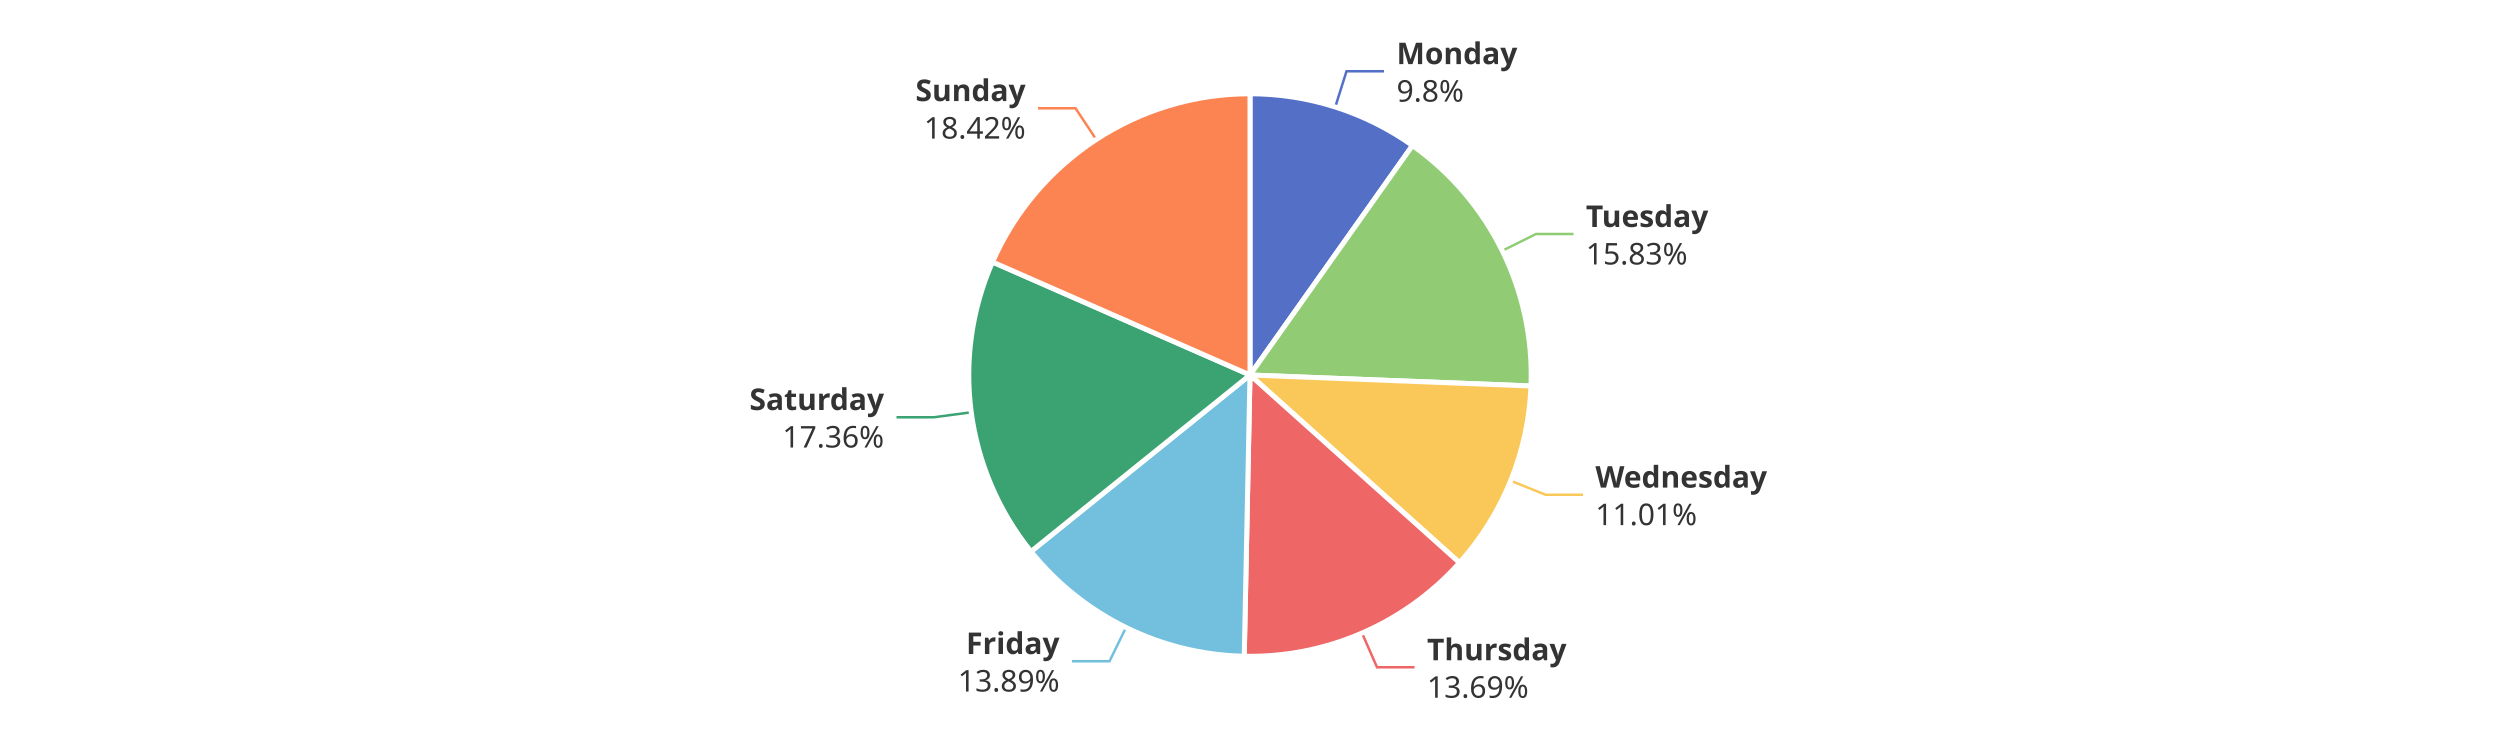
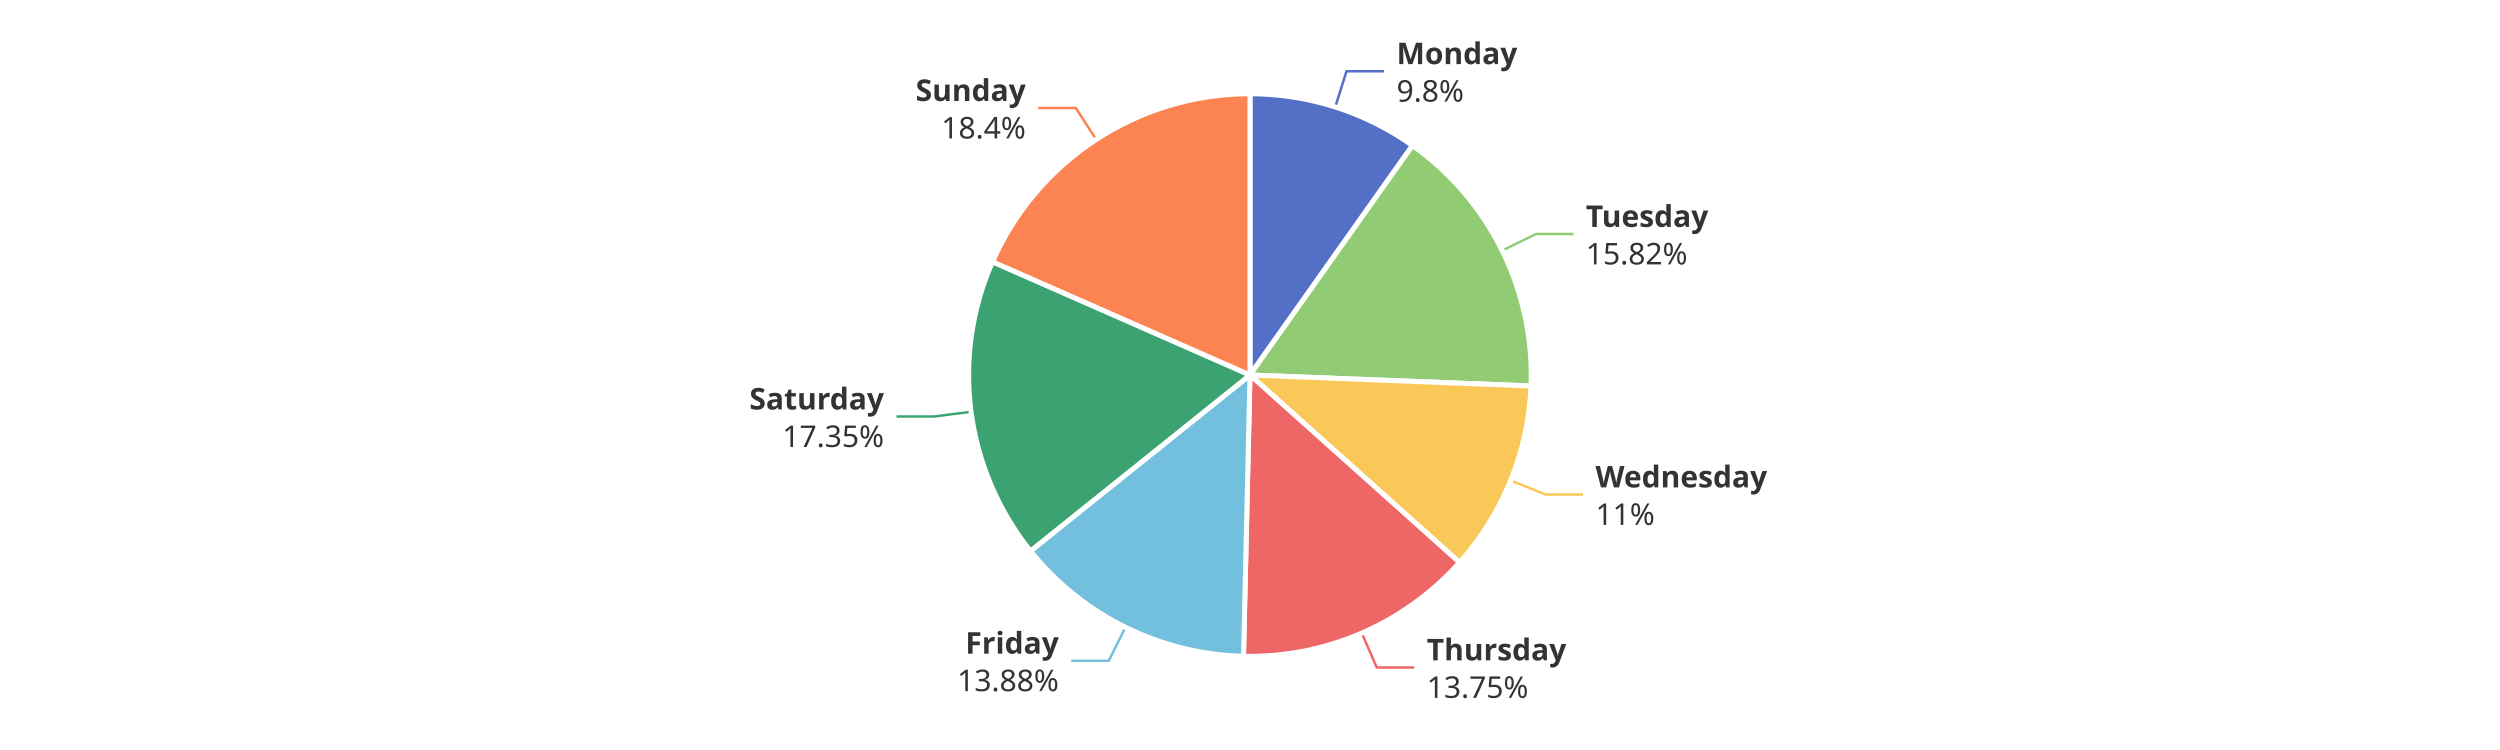
<svg xmlns="http://www.w3.org/2000/svg" width="1000" height="300" version="1.1" baseProfile="full" viewBox="0 0 1000 300">
  <rect width="1000" height="300" x="0" y="0" id="0" fill="#ffffff" />
  <polyline points="534.1 42.8 538.6 28.5 553.6 28.5" fill="none" stroke="#5470c6" />
-   <polyline points="600.9 100.3 614.4 93.6 629.4 93.6" fill="none" stroke="#91cc75" />
-   <polyline points="604.3 192.3 618.2 197.9 633.2 197.9" fill="none" stroke="#fac858" />
-   <polyline points="544.8 253.2 550.8 266.9 565.8 266.9" fill="none" stroke="#ee6666" />
-   <polyline points="450.4 251 443.8 264.5 428.8 264.5" fill="none" stroke="#73c0de" />
-   <polyline points="388.5 164.9 373.6 166.9 358.6 166.9" fill="none" stroke="#3ba272" />
-   <polyline points="438.5 55.8 430.2 43.3 415.2 43.3" fill="none" stroke="#fc8452" />
+   <polyline points="600.9 100.2 614.4 93.6 629.4 93.6" fill="none" stroke="#91cc75" />
+   <polyline points="604.3 192.2 618.2 197.8 633.2 197.8" fill="none" stroke="#fac858" />
+   <polyline points="544.7 253.2 550.7 267 565.7 267" fill="none" stroke="#ee6666" />
+   <polyline points="450.2 250.9 443.5 264.3 428.5 264.3" fill="none" stroke="#73c0de" />
+   <polyline points="388.5 164.7 373.6 166.6 358.6 166.6" fill="none" stroke="#3ba272" />
+   <polyline points="438.5 55.8 430.3 43.2 415.3 43.2" fill="none" stroke="#fc8452" />
  <path d="M500 37.5A112.5 112.5 0 0 1 565 58.2L500 150Z" fill="#5470c6" stroke="#fff" stroke-width="2" stroke-linejoin="round" />
  <path d="M565 58.2A112.5 112.5 0 0 1 612.4 154.4L500 150Z" fill="#91cc75" stroke="#fff" stroke-width="2" stroke-linejoin="round" />
-   <path d="M612.4 154.4A112.5 112.5 0 0 1 583.8 225.1L500 150Z" fill="#fac858" stroke="#fff" stroke-width="2" stroke-linejoin="round" />
-   <path d="M583.8 225.1A112.5 112.5 0 0 1 497.7 262.5L500 150Z" fill="#ee6666" stroke="#fff" stroke-width="2" stroke-linejoin="round" />
-   <path d="M497.7 262.5A112.5 112.5 0 0 1 412.4 220.6L500 150Z" fill="#73c0de" stroke="#fff" stroke-width="2" stroke-linejoin="round" />
-   <path d="M412.4 220.6A112.5 112.5 0 0 1 397 104.8L500 150Z" fill="#3ba272" stroke="#fff" stroke-width="2" stroke-linejoin="round" />
-   <path d="M397 104.8A112.5 112.5 0 0 1 500 37.5L500 150Z" fill="#fc8452" stroke="#fff" stroke-width="2" stroke-linejoin="round" />
-   <path d="M0 -15l42.8 0l0 30l-42.8 0Z" transform="translate(558.6295 28.4928)" fill="none" />
-   <text dominant-baseline="central" text-anchor="start" style="font-size:12px;font-family:sans-serif;font-weight:bold;" y="-7.5" transform="translate(558.6295 28.4928)" fill="#333" stroke="rgb(255,255,255)" stroke-width="2" paint-order="stroke" stroke-miterlimit="2">Monday</text>
-   <text dominant-baseline="central" text-anchor="start" style="font-size:12px;font-family:sans-serif;" y="7.5" transform="translate(558.6295 28.4928)" fill="#333" stroke="rgb(255,255,255)" stroke-width="2" paint-order="stroke" stroke-miterlimit="2">9.8%</text>
-   <path d="M0 -15l46.2 0l0 30l-46.2 0Z" transform="translate(634.3623 93.6306)" fill="none" />
-   <text dominant-baseline="central" text-anchor="start" style="font-size:12px;font-family:sans-serif;font-weight:bold;" y="-7.5" transform="translate(634.3623 93.6306)" fill="#333" stroke="rgb(255,255,255)" stroke-width="2" paint-order="stroke" stroke-miterlimit="2">Tuesday</text>
-   <text dominant-baseline="central" text-anchor="start" style="font-size:12px;font-family:sans-serif;" y="7.5" transform="translate(634.3623 93.6306)" fill="#333" stroke="rgb(255,255,255)" stroke-width="2" paint-order="stroke" stroke-miterlimit="2">15.83%</text>
-   <path d="M0 -15l63.6 0l0 30l-63.6 0Z" transform="translate(638.1629 197.8935)" fill="none" />
-   <text dominant-baseline="central" text-anchor="start" style="font-size:12px;font-family:sans-serif;font-weight:bold;" y="-7.5" transform="translate(638.1629 197.8935)" fill="#333" stroke="rgb(255,255,255)" stroke-width="2" paint-order="stroke" stroke-miterlimit="2">Wednesday</text>
-   <text dominant-baseline="central" text-anchor="start" style="font-size:12px;font-family:sans-serif;" y="7.5" transform="translate(638.1629 197.8935)" fill="#333" stroke="rgb(255,255,255)" stroke-width="2" paint-order="stroke" stroke-miterlimit="2">11.01%</text>
-   <path d="M0 -15l50.2 0l0 30l-50.2 0Z" transform="translate(570.8105 266.9382)" fill="none" />
-   <text dominant-baseline="central" text-anchor="start" style="font-size:12px;font-family:sans-serif;font-weight:bold;" y="-7.5" transform="translate(570.8105 266.9382)" fill="#333" stroke="rgb(255,255,255)" stroke-width="2" paint-order="stroke" stroke-miterlimit="2">Thursday</text>
-   <text dominant-baseline="central" text-anchor="start" style="font-size:12px;font-family:sans-serif;" y="7.5" transform="translate(570.8105 266.9382)" fill="#333" stroke="rgb(255,255,255)" stroke-width="2" paint-order="stroke" stroke-miterlimit="2">13.69%</text>
-   <path d="M-40.9 -15l40.9 0l0 30l-40.9 0Z" transform="translate(423.8103 264.4507)" fill="none" />
-   <text dominant-baseline="central" text-anchor="end" style="font-size:12px;font-family:sans-serif;font-weight:bold;" y="-7.5" transform="translate(423.8103 264.4507)" fill="#333" stroke="rgb(255,255,255)" stroke-width="2" paint-order="stroke" stroke-miterlimit="2">Friday</text>
-   <text dominant-baseline="central" text-anchor="end" style="font-size:12px;font-family:sans-serif;" y="7.5" transform="translate(423.8103 264.4507)" fill="#333" stroke="rgb(255,255,255)" stroke-width="2" paint-order="stroke" stroke-miterlimit="2">13.89%</text>
-   <path d="M-48.2 -15l48.2 0l0 30l-48.2 0Z" transform="translate(353.6184 166.8505)" fill="none" />
-   <text dominant-baseline="central" text-anchor="end" style="font-size:12px;font-family:sans-serif;font-weight:bold;" y="-7.5" transform="translate(353.6184 166.8505)" fill="#333" stroke="rgb(255,255,255)" stroke-width="2" paint-order="stroke" stroke-miterlimit="2">Saturday</text>
-   <text dominant-baseline="central" text-anchor="end" style="font-size:12px;font-family:sans-serif;" y="7.5" transform="translate(353.6184 166.8505)" fill="#333" stroke="rgb(255,255,255)" stroke-width="2" paint-order="stroke" stroke-miterlimit="2">17.36%</text>
-   <path d="M-40.9 -15l40.9 0l0 30l-40.9 0Z" transform="translate(410.2465 43.2728)" fill="none" />
-   <text dominant-baseline="central" text-anchor="end" style="font-size:12px;font-family:sans-serif;font-weight:bold;" y="-7.5" transform="translate(410.2465 43.2728)" fill="#333" stroke="rgb(255,255,255)" stroke-width="2" paint-order="stroke" stroke-miterlimit="2">Sunday</text>
-   <text dominant-baseline="central" text-anchor="end" style="font-size:12px;font-family:sans-serif;" y="7.5" transform="translate(410.2465 43.2728)" fill="#333" stroke="rgb(255,255,255)" stroke-width="2" paint-order="stroke" stroke-miterlimit="2">18.42%</text>
+   <path d="M612.4 154.4A112.5 112.5 0 0 1 583.8 225L500 150Z" fill="#fac858" stroke="#fff" stroke-width="2" stroke-linejoin="round" />
+   <path d="M583.8 225A112.5 112.5 0 0 1 497.4 262.5L500 150Z" fill="#ee6666" stroke="#fff" stroke-width="2" stroke-linejoin="round" />
+   <path d="M497.4 262.5A112.5 112.5 0 0 1 412.2 220.4L500 150Z" fill="#73c0de" stroke="#fff" stroke-width="2" stroke-linejoin="round" />
+   <path d="M412.2 220.4A112.5 112.5 0 0 1 397 104.7L500 150Z" fill="#3ba272" stroke="#fff" stroke-width="2" stroke-linejoin="round" />
+   <path d="M397 104.7A112.5 112.5 0 0 1 500 37.5L500 150Z" fill="#fc8452" stroke="#fff" stroke-width="2" stroke-linejoin="round" />
+   <path d="M0 -15l42.8 0l0 30l-42.8 0Z" transform="translate(558.6333 28.4939)" fill="none" />
+   <text dominant-baseline="central" text-anchor="start" style="font-size:12px;font-family:sans-serif;font-weight:bold;" y="-7.5" transform="translate(558.6333 28.4939)" fill="#333" stroke="rgb(255,255,255)" stroke-width="2" paint-order="stroke" stroke-miterlimit="2">Monday</text>
+   <text dominant-baseline="central" text-anchor="start" style="font-size:12px;font-family:sans-serif;" y="7.5" transform="translate(558.6333 28.4939)" fill="#333" stroke="rgb(255,255,255)" stroke-width="2" paint-order="stroke" stroke-miterlimit="2">9.8%</text>
+   <path d="M0 -15l46.2 0l0 30l-46.2 0Z" transform="translate(634.3509 93.6074)" fill="none" />
+   <text dominant-baseline="central" text-anchor="start" style="font-size:12px;font-family:sans-serif;font-weight:bold;" y="-7.5" transform="translate(634.3509 93.6074)" fill="#333" stroke="rgb(255,255,255)" stroke-width="2" paint-order="stroke" stroke-miterlimit="2">Tuesday</text>
+   <text dominant-baseline="central" text-anchor="start" style="font-size:12px;font-family:sans-serif;" y="7.5" transform="translate(634.3509 93.6074)" fill="#333" stroke="rgb(255,255,255)" stroke-width="2" paint-order="stroke" stroke-miterlimit="2">15.82%</text>
+   <path d="M0 -15l63.6 0l0 30l-63.6 0Z" transform="translate(638.1986 197.8052)" fill="none" />
+   <text dominant-baseline="central" text-anchor="start" style="font-size:12px;font-family:sans-serif;font-weight:bold;" y="-7.5" transform="translate(638.1986 197.8052)" fill="#333" stroke="rgb(255,255,255)" stroke-width="2" paint-order="stroke" stroke-miterlimit="2">Wednesday</text>
+   <text dominant-baseline="central" text-anchor="start" style="font-size:12px;font-family:sans-serif;" y="7.5" transform="translate(638.1986 197.8052)" fill="#333" stroke="rgb(255,255,255)" stroke-width="2" paint-order="stroke" stroke-miterlimit="2">11%</text>
+   <path d="M0 -15l50.2 0l0 30l-50.2 0Z" transform="translate(570.7051 266.9839)" fill="none" />
+   <text dominant-baseline="central" text-anchor="start" style="font-size:12px;font-family:sans-serif;font-weight:bold;" y="-7.5" transform="translate(570.7051 266.9839)" fill="#333" stroke="rgb(255,255,255)" stroke-width="2" paint-order="stroke" stroke-miterlimit="2">Thursday</text>
+   <text dominant-baseline="central" text-anchor="start" style="font-size:12px;font-family:sans-serif;" y="7.5" transform="translate(570.7051 266.9839)" fill="#333" stroke="rgb(255,255,255)" stroke-width="2" paint-order="stroke" stroke-miterlimit="2">13.75%</text>
+   <path d="M-40.9 -15l40.9 0l0 30l-40.9 0Z" transform="translate(423.5177 264.3066)" fill="none" />
+   <text dominant-baseline="central" text-anchor="end" style="font-size:12px;font-family:sans-serif;font-weight:bold;" y="-7.5" transform="translate(423.5177 264.3066)" fill="#333" stroke="rgb(255,255,255)" stroke-width="2" paint-order="stroke" stroke-miterlimit="2">Friday</text>
+   <text dominant-baseline="central" text-anchor="end" style="font-size:12px;font-family:sans-serif;" y="7.5" transform="translate(423.5177 264.3066)" fill="#333" stroke="rgb(255,255,255)" stroke-width="2" paint-order="stroke" stroke-miterlimit="2">13.88%</text>
+   <path d="M-48.2 -15l48.2 0l0 30l-48.2 0Z" transform="translate(353.5897 166.6338)" fill="none" />
+   <text dominant-baseline="central" text-anchor="end" style="font-size:12px;font-family:sans-serif;font-weight:bold;" y="-7.5" transform="translate(353.5897 166.6338)" fill="#333" stroke="rgb(255,255,255)" stroke-width="2" paint-order="stroke" stroke-miterlimit="2">Saturday</text>
+   <text dominant-baseline="central" text-anchor="end" style="font-size:12px;font-family:sans-serif;" y="7.5" transform="translate(353.5897 166.6338)" fill="#333" stroke="rgb(255,255,255)" stroke-width="2" paint-order="stroke" stroke-miterlimit="2">17.35%</text>
+   <path d="M-40.9 -15l40.9 0l0 30l-40.9 0Z" transform="translate(410.3074 43.233)" fill="none" />
+   <text dominant-baseline="central" text-anchor="end" style="font-size:12px;font-family:sans-serif;font-weight:bold;" y="-7.5" transform="translate(410.3074 43.233)" fill="#333" stroke="rgb(255,255,255)" stroke-width="2" paint-order="stroke" stroke-miterlimit="2">Sunday</text>
+   <text dominant-baseline="central" text-anchor="end" style="font-size:12px;font-family:sans-serif;" y="7.5" transform="translate(410.3074 43.233)" fill="#333" stroke="rgb(255,255,255)" stroke-width="2" paint-order="stroke" stroke-miterlimit="2">18.4%</text>
</svg>
